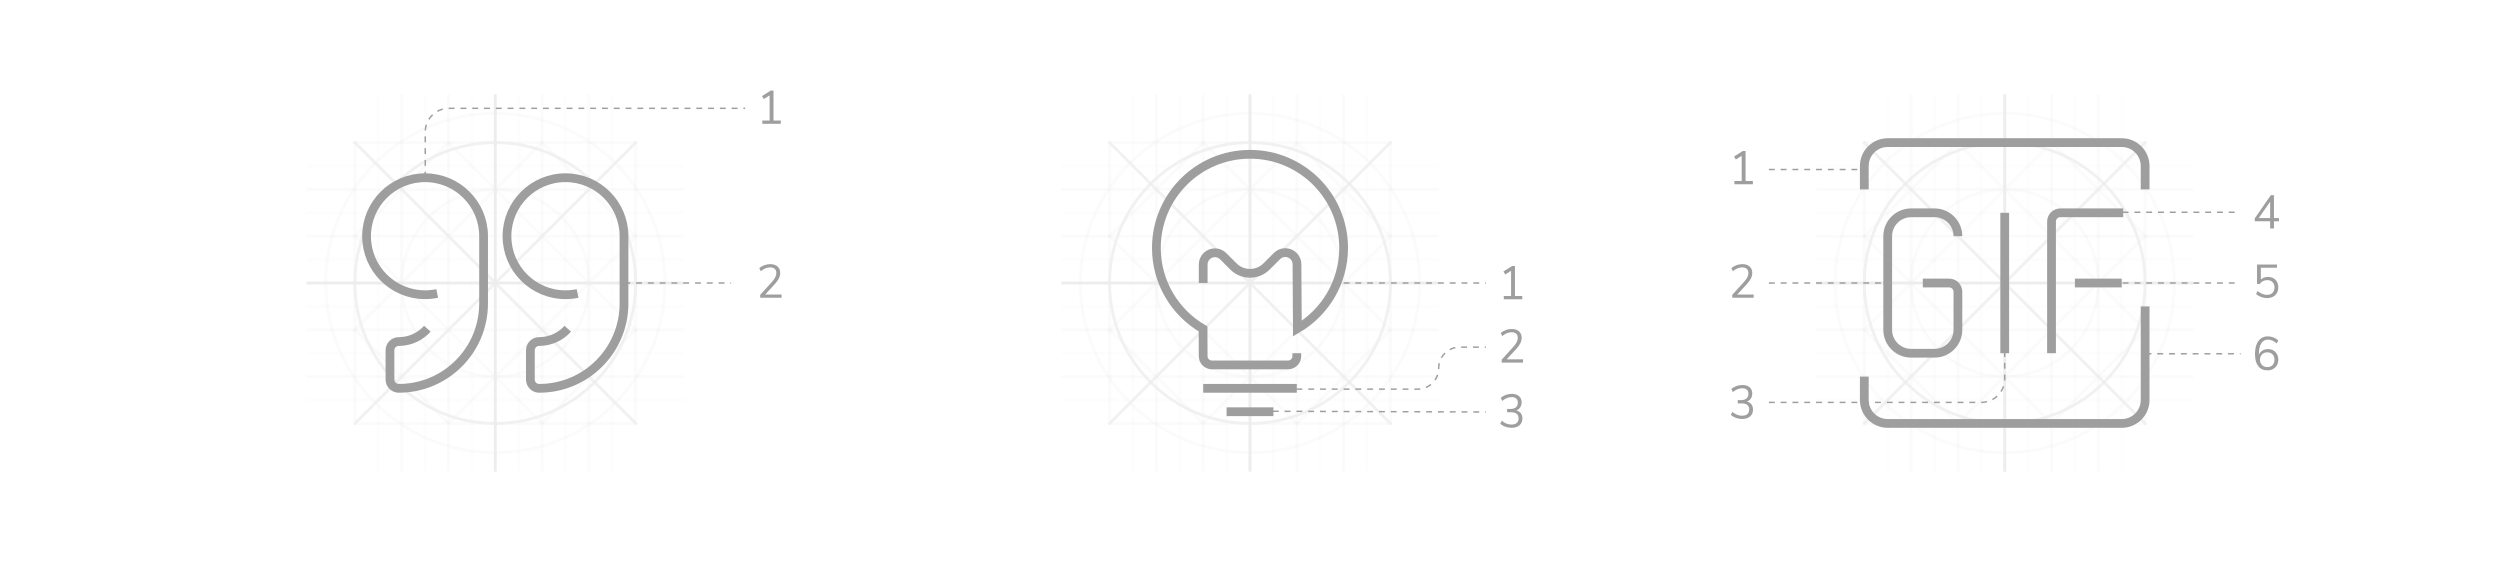
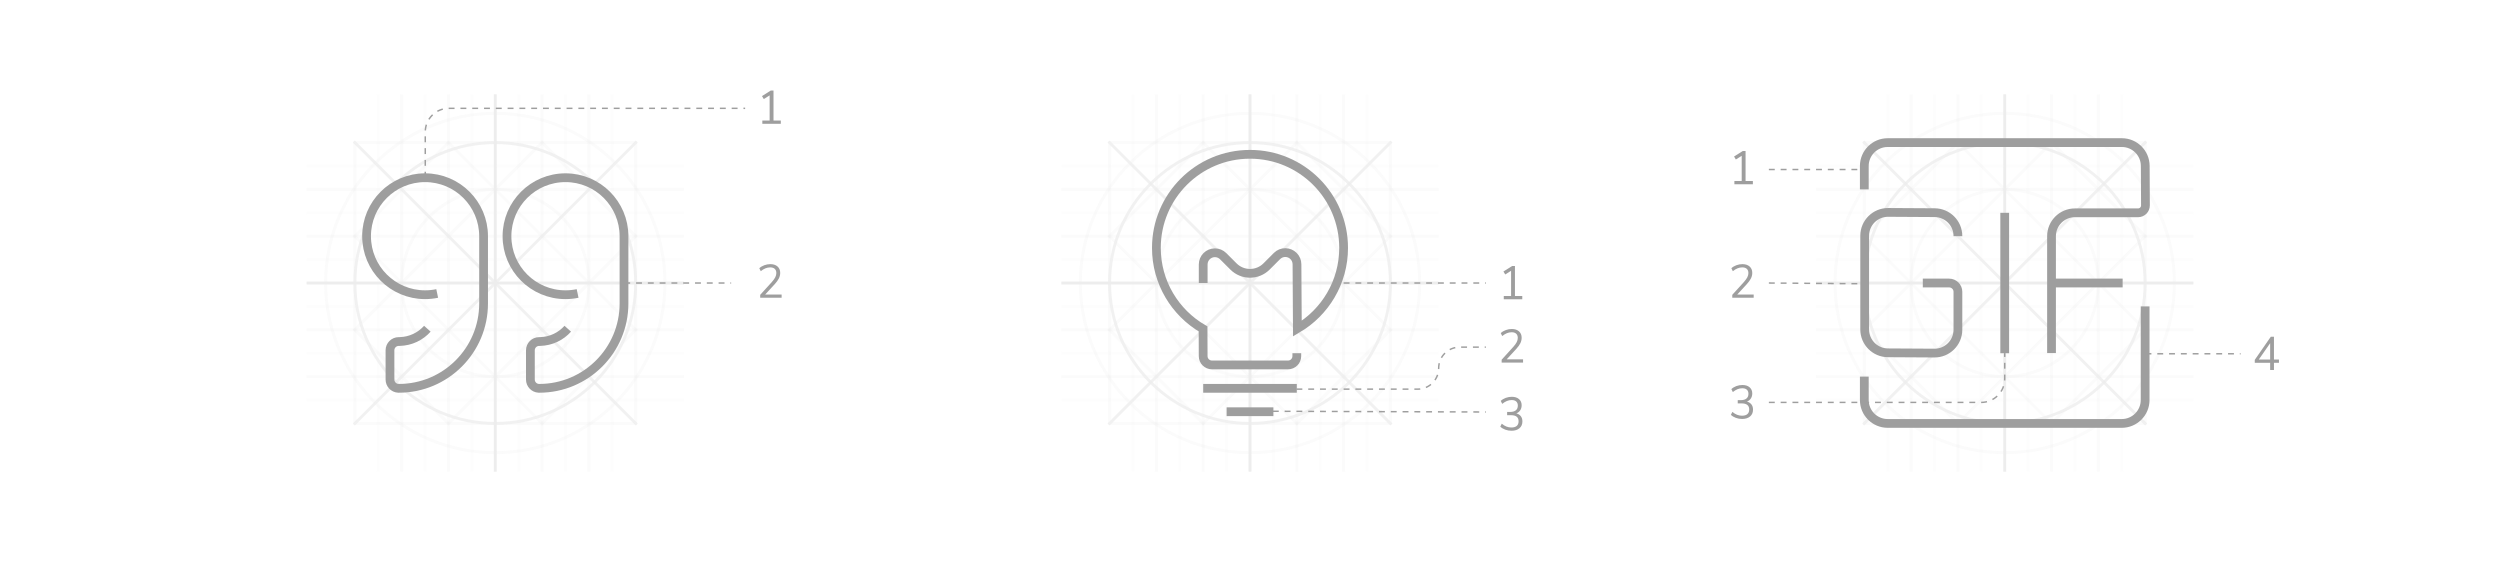
<svg xmlns="http://www.w3.org/2000/svg" width="1696px" height="384px" viewBox="0 0 1696 384" version="1.1">
  <g id="multiple-strokes-examples" stroke="none" stroke-width="1" fill="none" fill-rule="evenodd">
    <g id="quote" transform="translate(208, 64)">
      <g id="Group" opacity="0.35" stroke="#979797" stroke-width="1.984">
        <g id="grid" opacity="0.501">
          <rect id="Rectangle" opacity="0.25" x="32.744" y="32.744" width="190.512" height="190.512" />
          <circle id="Oval" opacity="0.75" cx="128" cy="128" r="95.256" />
          <circle id="Oval-Copy-2" opacity="0.25" cx="128" cy="128" r="63.504" />
          <circle id="Oval-Copy" opacity="0.25" cx="128" cy="128" r="115.101" />
          <line x1="0.992" y1="128" x2="255.008" y2="128" id="Line" stroke-linecap="square" />
          <line x1="0.992" y1="96.248" x2="255.008" y2="96.248" id="Line-Copy" opacity="0.25" stroke-linecap="square" />
          <line x1="255.008" y1="112.124" x2="0.992" y2="112.124" id="Line-13" opacity="0.1" stroke-linecap="square" />
          <line x1="255.008" y1="80.372" x2="0.992" y2="80.372" id="Line-13-Copy-2" opacity="0.1" stroke-linecap="square" />
          <line x1="255.008" y1="48.62" x2="0.992" y2="48.62" id="Line-13-Copy-3" opacity="0.1" stroke-linecap="square" />
          <line x1="255.008" y1="143.876" x2="0.992" y2="143.876" id="Line-13-Copy" opacity="0.1" stroke-linecap="square" />
          <line x1="255.008" y1="175.628" x2="0.992" y2="175.628" id="Line-13-Copy-4" opacity="0.1" stroke-linecap="square" />
          <line x1="255.008" y1="207.38" x2="0.992" y2="207.38" id="Line-13-Copy-5" opacity="0.1" stroke-linecap="square" />
          <line x1="0.992" y1="64.496" x2="255.008" y2="64.496" id="Line-Copy-4" opacity="0.25" stroke-linecap="square" />
          <line x1="0.992" y1="159.752" x2="255.008" y2="159.752" id="Line-Copy-2" opacity="0.25" stroke-linecap="square" />
          <line x1="0.992" y1="191.504" x2="255.008" y2="191.504" id="Line-Copy-3" opacity="0.25" stroke-linecap="square" />
          <line x1="128" y1="0.992" x2="128" y2="255.008" id="Line-2" stroke-linecap="square" />
          <line x1="159.752" y1="0.992" x2="159.752" y2="255.008" id="Line-2-Copy" opacity="0.25" stroke-linecap="square" />
          <line x1="96.248" y1="0.992" x2="96.248" y2="255.008" id="Line-2-Copy-3" opacity="0.25" stroke-linecap="square" />
          <line x1="64.496" y1="0.992" x2="64.496" y2="255.008" id="Line-2-Copy-4" opacity="0.25" stroke-linecap="square" />
          <line x1="191.504" y1="0.992" x2="191.504" y2="255.008" id="Line-2-Copy-2" opacity="0.25" stroke-linecap="square" />
          <line x1="32.744" y1="223.256" x2="223.256" y2="32.744" id="Line-3" opacity="0.75" stroke-linecap="square" />
          <line x1="32.744" y1="32.744" x2="223.256" y2="223.256" id="Line-4" opacity="0.75" stroke-linecap="square" />
          <line x1="96.248" y1="32.744" x2="223.256" y2="159.752" id="Line-5" opacity="0.25" stroke-linecap="square" />
          <line x1="159.752" y1="32.744" x2="223.256" y2="96.248" id="Line-6" opacity="0.25" stroke-linecap="square" />
          <line x1="32.744" y1="96.248" x2="159.752" y2="223.256" id="Line-7" opacity="0.25" stroke-linecap="square" />
          <line x1="32.744" y1="159.752" x2="96.248" y2="223.256" id="Line-8" opacity="0.25" stroke-linecap="square" />
          <line x1="96.248" y1="223.256" x2="223.256" y2="96.248" id="Line-9" opacity="0.25" stroke-linecap="square" />
          <line x1="159.752" y1="223.256" x2="223.256" y2="159.752" id="Line-10" opacity="0.25" stroke-linecap="square" />
          <line x1="32.744" y1="159.752" x2="159.752" y2="32.744" id="Line-11" opacity="0.25" stroke-linecap="square" />
          <line x1="32.744" y1="96.248" x2="96.248" y2="32.744" id="Line-12" opacity="0.25" stroke-linecap="square" />
          <line x1="112.124" y1="255.008" x2="112.124" y2="0.992" id="Line-14" opacity="0.1" stroke-linecap="square" />
          <line x1="143.876" y1="255.008" x2="143.876" y2="0.992" id="Line-14-Copy-3" opacity="0.1" stroke-linecap="square" />
          <line x1="175.628" y1="255.008" x2="175.628" y2="0.992" id="Line-14-Copy-4" opacity="0.1" stroke-linecap="square" />
          <line x1="207.38" y1="255.008" x2="207.38" y2="0.992" id="Line-14-Copy-5" opacity="0.1" stroke-linecap="square" />
          <line x1="80.372" y1="255.008" x2="80.372" y2="0.992" id="Line-14-Copy" opacity="0.1" stroke-linecap="square" />
          <line x1="48.62" y1="255.008" x2="48.62" y2="0.992" id="Line-14-Copy-2" opacity="0.1" stroke-linecap="square" />
        </g>
      </g>
      <path d="M81.914,159.01 C77.275,164.196 70.588,167.508 63.131,167.683 L62.512,167.69 C59.224,167.69 56.558,170.355 56.558,173.643 L56.558,193.488 C56.558,196.659 59.037,199.251 62.162,199.432 L62.512,199.442 C94.296,199.442 120.062,173.676 120.062,141.891 L120.062,96.248 C120.062,74.328 102.292,56.558 80.372,56.558 C58.452,56.558 40.682,74.328 40.682,96.248 C40.682,118.168 58.452,135.938 80.372,135.938 C83.191,135.938 85.941,135.644 88.594,135.085" id="Path" stroke="#9E9E9E" stroke-width="5.953" />
      <path d="M177.169,159.01 C172.53,164.196 165.844,167.508 158.387,167.683 L157.767,167.69 C154.479,167.69 151.814,170.355 151.814,173.643 L151.814,193.488 C151.814,196.659 154.292,199.251 157.418,199.432 L157.767,199.442 C189.552,199.442 215.318,173.676 215.318,141.891 L215.318,96.248 C215.318,74.328 197.548,56.558 175.628,56.558 C153.708,56.558 135.938,74.328 135.938,96.248 C135.938,118.168 153.708,135.938 175.628,135.938 C178.447,135.938 181.197,135.644 183.849,135.085" id="Path-Copy" stroke="#9E9E9E" stroke-width="5.953" />
    </g>
    <g id="light-bulb" transform="translate(720, 64)">
      <g id="Group" opacity="0.35" stroke="#979797" stroke-width="1.984">
        <g id="grid" opacity="0.501">
          <rect id="Rectangle" opacity="0.25" x="32.744" y="32.744" width="190.512" height="190.512" />
          <circle id="Oval" opacity="0.75" cx="128" cy="128" r="95.256" />
          <circle id="Oval-Copy-2" opacity="0.25" cx="128" cy="128" r="63.504" />
          <circle id="Oval-Copy" opacity="0.25" cx="128" cy="128" r="115.101" />
          <line x1="0.992" y1="128" x2="255.008" y2="128" id="Line" stroke-linecap="square" />
          <line x1="0.992" y1="96.248" x2="255.008" y2="96.248" id="Line-Copy" opacity="0.25" stroke-linecap="square" />
          <line x1="255.008" y1="112.124" x2="0.992" y2="112.124" id="Line-13" opacity="0.1" stroke-linecap="square" />
          <line x1="255.008" y1="80.372" x2="0.992" y2="80.372" id="Line-13-Copy-2" opacity="0.1" stroke-linecap="square" />
          <line x1="255.008" y1="48.62" x2="0.992" y2="48.62" id="Line-13-Copy-3" opacity="0.1" stroke-linecap="square" />
          <line x1="255.008" y1="143.876" x2="0.992" y2="143.876" id="Line-13-Copy" opacity="0.1" stroke-linecap="square" />
          <line x1="255.008" y1="175.628" x2="0.992" y2="175.628" id="Line-13-Copy-4" opacity="0.1" stroke-linecap="square" />
          <line x1="255.008" y1="207.38" x2="0.992" y2="207.38" id="Line-13-Copy-5" opacity="0.1" stroke-linecap="square" />
          <line x1="0.992" y1="64.496" x2="255.008" y2="64.496" id="Line-Copy-4" opacity="0.25" stroke-linecap="square" />
          <line x1="0.992" y1="159.752" x2="255.008" y2="159.752" id="Line-Copy-2" opacity="0.25" stroke-linecap="square" />
          <line x1="0.992" y1="191.504" x2="255.008" y2="191.504" id="Line-Copy-3" opacity="0.25" stroke-linecap="square" />
          <line x1="128" y1="0.992" x2="128" y2="255.008" id="Line-2" stroke-linecap="square" />
          <line x1="159.752" y1="0.992" x2="159.752" y2="255.008" id="Line-2-Copy" opacity="0.25" stroke-linecap="square" />
          <line x1="96.248" y1="0.992" x2="96.248" y2="255.008" id="Line-2-Copy-3" opacity="0.25" stroke-linecap="square" />
          <line x1="64.496" y1="0.992" x2="64.496" y2="255.008" id="Line-2-Copy-4" opacity="0.25" stroke-linecap="square" />
          <line x1="191.504" y1="0.992" x2="191.504" y2="255.008" id="Line-2-Copy-2" opacity="0.25" stroke-linecap="square" />
          <line x1="32.744" y1="223.256" x2="223.256" y2="32.744" id="Line-3" opacity="0.75" stroke-linecap="square" />
          <line x1="32.744" y1="32.744" x2="223.256" y2="223.256" id="Line-4" opacity="0.75" stroke-linecap="square" />
          <line x1="96.248" y1="32.744" x2="223.256" y2="159.752" id="Line-5" opacity="0.25" stroke-linecap="square" />
          <line x1="159.752" y1="32.744" x2="223.256" y2="96.248" id="Line-6" opacity="0.25" stroke-linecap="square" />
          <line x1="32.744" y1="96.248" x2="159.752" y2="223.256" id="Line-7" opacity="0.25" stroke-linecap="square" />
          <line x1="32.744" y1="159.752" x2="96.248" y2="223.256" id="Line-8" opacity="0.25" stroke-linecap="square" />
          <line x1="96.248" y1="223.256" x2="223.256" y2="96.248" id="Line-9" opacity="0.25" stroke-linecap="square" />
          <line x1="159.752" y1="223.256" x2="223.256" y2="159.752" id="Line-10" opacity="0.25" stroke-linecap="square" />
          <line x1="32.744" y1="159.752" x2="159.752" y2="32.744" id="Line-11" opacity="0.25" stroke-linecap="square" />
          <line x1="32.744" y1="96.248" x2="96.248" y2="32.744" id="Line-12" opacity="0.25" stroke-linecap="square" />
          <line x1="112.124" y1="255.008" x2="112.124" y2="0.992" id="Line-14" opacity="0.1" stroke-linecap="square" />
          <line x1="143.876" y1="255.008" x2="143.876" y2="0.992" id="Line-14-Copy-3" opacity="0.1" stroke-linecap="square" />
          <line x1="175.628" y1="255.008" x2="175.628" y2="0.992" id="Line-14-Copy-4" opacity="0.1" stroke-linecap="square" />
          <line x1="207.38" y1="255.008" x2="207.38" y2="0.992" id="Line-14-Copy-5" opacity="0.1" stroke-linecap="square" />
          <line x1="80.372" y1="255.008" x2="80.372" y2="0.992" id="Line-14-Copy" opacity="0.1" stroke-linecap="square" />
          <line x1="48.62" y1="255.008" x2="48.62" y2="0.992" id="Line-14-Copy-2" opacity="0.1" stroke-linecap="square" />
        </g>
      </g>
      <path d="M96.248,128 L96.248,115.412 C96.248,111.028 99.802,107.474 104.186,107.474 C106.291,107.474 108.31,108.31 109.799,109.799 L116.774,116.774 C122.974,122.974 133.026,122.974 139.226,116.774 L146.318,109.682 C149.417,106.583 154.444,106.583 157.544,109.682 C159.02,111.159 159.856,113.158 159.868,115.247 L160.136,158.97 L160.136,158.97 C178.905,147.936 191.504,127.532 191.504,104.186 C191.504,69.114 163.072,40.682 128,40.682 C92.928,40.682 64.496,69.114 64.496,104.186 C64.496,127.654 77.226,148.149 96.158,159.142 L96.226,177.634 C96.238,180.914 98.9,183.566 102.18,183.566 L153.798,183.566 C157.086,183.566 159.752,180.9 159.752,177.612 L159.752,175.628 L159.752,175.628" id="Path" stroke="#9E9E9E" stroke-width="5.953" />
      <line x1="96.248" y1="199.442" x2="159.752" y2="199.442" id="Path-231" stroke="#9E9E9E" stroke-width="5.953" />
      <line x1="112.124" y1="215.318" x2="143.876" y2="215.318" id="Path-232" stroke="#9E9E9E" stroke-width="5.953" />
    </g>
    <g id="gif" transform="translate(1232, 64)">
      <g id="Group" opacity="0.35" stroke="#979797" stroke-width="1.984">
        <g id="grid" opacity="0.501">
          <rect id="Rectangle" opacity="0.25" x="32.744" y="32.744" width="190.512" height="190.512" />
          <circle id="Oval" opacity="0.75" cx="128" cy="128" r="95.256" />
          <circle id="Oval-Copy-2" opacity="0.25" cx="128" cy="128" r="63.504" />
          <circle id="Oval-Copy" opacity="0.25" cx="128" cy="128" r="115.101" />
          <line x1="0.992" y1="128" x2="255.008" y2="128" id="Line" stroke-linecap="square" />
          <line x1="0.992" y1="96.248" x2="255.008" y2="96.248" id="Line-Copy" opacity="0.25" stroke-linecap="square" />
          <line x1="255.008" y1="112.124" x2="0.992" y2="112.124" id="Line-13" opacity="0.1" stroke-linecap="square" />
          <line x1="255.008" y1="80.372" x2="0.992" y2="80.372" id="Line-13-Copy-2" opacity="0.1" stroke-linecap="square" />
          <line x1="255.008" y1="48.62" x2="0.992" y2="48.62" id="Line-13-Copy-3" opacity="0.1" stroke-linecap="square" />
          <line x1="255.008" y1="143.876" x2="0.992" y2="143.876" id="Line-13-Copy" opacity="0.1" stroke-linecap="square" />
          <line x1="255.008" y1="175.628" x2="0.992" y2="175.628" id="Line-13-Copy-4" opacity="0.1" stroke-linecap="square" />
          <line x1="255.008" y1="207.38" x2="0.992" y2="207.38" id="Line-13-Copy-5" opacity="0.1" stroke-linecap="square" />
          <line x1="0.992" y1="64.496" x2="255.008" y2="64.496" id="Line-Copy-4" opacity="0.25" stroke-linecap="square" />
          <line x1="0.992" y1="159.752" x2="255.008" y2="159.752" id="Line-Copy-2" opacity="0.25" stroke-linecap="square" />
          <line x1="0.992" y1="191.504" x2="255.008" y2="191.504" id="Line-Copy-3" opacity="0.25" stroke-linecap="square" />
          <line x1="128" y1="0.992" x2="128" y2="255.008" id="Line-2" stroke-linecap="square" />
          <line x1="159.752" y1="0.992" x2="159.752" y2="255.008" id="Line-2-Copy" opacity="0.25" stroke-linecap="square" />
          <line x1="96.248" y1="0.992" x2="96.248" y2="255.008" id="Line-2-Copy-3" opacity="0.25" stroke-linecap="square" />
          <line x1="64.496" y1="0.992" x2="64.496" y2="255.008" id="Line-2-Copy-4" opacity="0.25" stroke-linecap="square" />
          <line x1="191.504" y1="0.992" x2="191.504" y2="255.008" id="Line-2-Copy-2" opacity="0.25" stroke-linecap="square" />
          <line x1="32.744" y1="223.256" x2="223.256" y2="32.744" id="Line-3" opacity="0.75" stroke-linecap="square" />
          <line x1="32.744" y1="32.744" x2="223.256" y2="223.256" id="Line-4" opacity="0.75" stroke-linecap="square" />
          <line x1="96.248" y1="32.744" x2="223.256" y2="159.752" id="Line-5" opacity="0.25" stroke-linecap="square" />
          <line x1="159.752" y1="32.744" x2="223.256" y2="96.248" id="Line-6" opacity="0.25" stroke-linecap="square" />
          <line x1="32.744" y1="96.248" x2="159.752" y2="223.256" id="Line-7" opacity="0.25" stroke-linecap="square" />
          <line x1="32.744" y1="159.752" x2="96.248" y2="223.256" id="Line-8" opacity="0.25" stroke-linecap="square" />
          <line x1="96.248" y1="223.256" x2="223.256" y2="96.248" id="Line-9" opacity="0.25" stroke-linecap="square" />
          <line x1="159.752" y1="223.256" x2="223.256" y2="159.752" id="Line-10" opacity="0.25" stroke-linecap="square" />
          <line x1="32.744" y1="159.752" x2="159.752" y2="32.744" id="Line-11" opacity="0.25" stroke-linecap="square" />
          <line x1="32.744" y1="96.248" x2="96.248" y2="32.744" id="Line-12" opacity="0.25" stroke-linecap="square" />
          <line x1="112.124" y1="255.008" x2="112.124" y2="0.992" id="Line-14" opacity="0.1" stroke-linecap="square" />
          <line x1="143.876" y1="255.008" x2="143.876" y2="0.992" id="Line-14-Copy-3" opacity="0.1" stroke-linecap="square" />
          <line x1="175.628" y1="255.008" x2="175.628" y2="0.992" id="Line-14-Copy-4" opacity="0.1" stroke-linecap="square" />
          <line x1="207.38" y1="255.008" x2="207.38" y2="0.992" id="Line-14-Copy-5" opacity="0.1" stroke-linecap="square" />
          <line x1="80.372" y1="255.008" x2="80.372" y2="0.992" id="Line-14-Copy" opacity="0.1" stroke-linecap="square" />
          <line x1="48.62" y1="255.008" x2="48.62" y2="0.992" id="Line-14-Copy-2" opacity="0.1" stroke-linecap="square" />
        </g>
      </g>
-       <path d="M96.248,96.248 C96.248,87.48 89.14,80.372 80.372,80.372 L64.496,80.372 C55.728,80.372 48.62,87.48 48.62,96.248 L48.62,159.752 C48.62,168.52 55.728,175.628 64.496,175.628 L80.372,175.628 C89.14,175.628 96.248,168.52 96.248,159.752 L96.248,133.953 C96.248,130.665 93.583,128 90.295,128 L72.434,128 L72.434,128" id="Path-162" stroke="#9E9E9E" stroke-width="5.953" />
+       <path d="M96.248,96.248 L96.248,96.155 C96.248,87.423 89.197,80.331 80.465,80.279 L48.969,80.094 C40.201,80.042 33.052,87.108 33,95.876 C33,95.907 33,95.939 33,95.97 L33,159.473 C33,168.205 40.051,175.297 48.783,175.349 L80.279,175.534 C89.047,175.586 96.196,168.52 96.248,159.752 C96.248,159.721 96.248,159.689 96.248,159.658 L96.248,133.953 C96.248,130.665 93.583,128 90.295,128 L72.434,128 L72.434,128" id="Path-162" stroke="#9E9E9E" stroke-width="5.953" />
      <line x1="128" y1="175.628" x2="128" y2="80.372" id="Path-163" stroke="#9E9E9E" stroke-width="5.953" />
-       <path d="M208.372,80.372 L165.705,80.372 C162.417,80.372 159.752,83.038 159.752,86.326 L159.752,175.628 L159.752,175.628" id="Path-164" stroke="#9E9E9E" stroke-width="5.953" />
-       <line x1="175.628" y1="128" x2="207.38" y2="128" id="Path-165" stroke="#9E9E9E" stroke-width="5.953" />
      <path d="M32.744,191.504 L32.744,207.38 C32.744,216.148 39.852,223.256 48.62,223.256 L207.38,223.256 C216.148,223.256 223.256,216.148 223.256,207.38 L223.256,143.876 L223.256,143.876" id="Path-166" stroke="#9E9E9E" stroke-width="5.953" />
-       <path d="M32.744,64.496 L32.744,48.62 C32.744,39.852 39.852,32.744 48.62,32.744 L207.38,32.744 C216.148,32.744 223.256,39.852 223.256,48.62 L223.256,64.496 L223.256,64.496" id="Path-167" stroke="#9E9E9E" stroke-width="5.953" />
+       <path d="M32.744,64.496 L32.744,48.62 C32.744,39.852 39.852,32.744 48.62,32.744 L207.461,32.744 C216.197,32.744 223.292,39.803 223.337,48.539 L223.474,75.346 C223.488,78.108 221.261,80.358 218.5,80.372 C218.491,80.372 218.483,80.372 218.474,80.372 L175.628,80.372 C166.86,80.372 159.752,87.48 159.752,96.248 L159.752,175.5 L159.752,175.5 L159.752,128 L208,128" id="Path-167" stroke="#9E9E9E" stroke-width="5.953" />
    </g>
    <path d="M288.5,120.5 L288.5,89.5 C288.5,80.663 295.663,73.5 304.5,73.5 L505.5,73.5 L505.5,73.5" id="Path-2" stroke="#9E9E9E" stroke-dasharray="4,4" />
    <line x1="423.5" y1="192" x2="496" y2="192" id="Path-3" stroke="#9E9E9E" stroke-dasharray="4,4" />
    <line x1="911.5" y1="192" x2="1008" y2="192" id="Path-3-Copy" stroke="#9E9E9E" stroke-dasharray="4,4" />
    <line x1="1200" y1="115" x2="1265" y2="115" id="Path-3-Copy-4" stroke="#9E9E9E" stroke-dasharray="4,4" />
-     <line x1="1440" y1="144" x2="1520" y2="144" id="Path-3-Copy-7" stroke="#9E9E9E" stroke-dasharray="4,4" />
-     <line x1="1440" y1="192" x2="1520" y2="192" id="Path-3-Copy-8" stroke="#9E9E9E" stroke-dasharray="4,4" />
    <line x1="1455.5" y1="240" x2="1520" y2="240" id="Path-3-Copy-9" stroke="#9E9E9E" stroke-dasharray="4,4" />
-     <line x1="1200" y1="192" x2="1282" y2="192" id="Path-3-Copy-5" stroke="#9E9E9E" stroke-dasharray="4,4" />
+     <line x1="1200" y1="192" x2="1265.5" y2="192.5" id="Path-3-Copy-5" stroke="#9E9E9E" stroke-dasharray="4,4" />
    <path d="M1200,273 L1344,273 C1352.837,273 1360,265.837 1360,257 L1360,239.5 L1360,239.5" id="Path-3-Copy-6" stroke="#9E9E9E" stroke-dasharray="4,4" />
    <path d="M879.5,264 L961.75,264 C969.62,264 976,257.62 976,249.75 C976,241.88 982.38,235.5 990.25,235.5 L1008,235.5 L1008,235.5" id="Path-3-Copy-2" stroke="#9E9E9E" stroke-dasharray="4,4" />
    <line x1="863.5" y1="279" x2="1008" y2="279.5" id="Path-3-Copy-3" stroke="#9E9E9E" stroke-dasharray="4,4" />
    <polygon id="1" fill="#9E9E9E" fill-rule="nonzero" points="529.704 84 529.704 81.792 524.744 81.792 524.744 61.44 522.856 61.44 516.936 65.184 518.152 67.2 522.12 64.704 522.12 81.792 517.16 81.792 517.16 84" />
    <polygon id="1" fill="#9E9E9E" fill-rule="nonzero" points="1032.704 203 1032.704 200.792 1027.744 200.792 1027.744 180.44 1025.856 180.44 1019.936 184.184 1021.152 186.2 1025.12 183.704 1025.12 200.792 1020.16 200.792 1020.16 203" />
-     <path d="M1542.656,155 L1542.656,150.104 L1546.048,150.104 L1546.048,147.928 L1542.656,147.928 L1542.656,132.44 L1540.512,132.44 L1529.632,148.12 L1529.632,150.104 L1540.064,150.104 L1540.064,155 L1542.656,155 Z M1540.064,147.928 L1532.352,147.928 L1540.064,136.824 L1540.064,147.928 Z" id="4" fill="#9E9E9E" fill-rule="nonzero" />
-     <path d="M1537.952,202.224 C1539.488,202.224 1540.832,201.92 1541.984,201.312 C1543.136,200.704 1544.027,199.856 1544.656,198.768 C1545.285,197.68 1545.6,196.421 1545.6,194.992 C1545.6,193.584 1545.312,192.341 1544.736,191.264 C1544.16,190.187 1543.344,189.349 1542.288,188.752 C1541.232,188.155 1539.989,187.856 1538.56,187.856 C1537.6,187.856 1536.709,188.011 1535.888,188.32 C1535.067,188.629 1534.357,189.072 1533.76,189.648 L1533.76,189.648 L1533.76,181.616 L1544.704,181.616 L1544.704,179.44 L1531.168,179.44 L1531.168,192.656 L1532.992,192.656 C1534.272,190.907 1535.989,190.032 1538.144,190.032 C1539.616,190.032 1540.795,190.491 1541.68,191.408 C1542.565,192.325 1543.008,193.531 1543.008,195.024 C1543.008,196.56 1542.56,197.776 1541.664,198.672 C1540.768,199.568 1539.531,200.016 1537.952,200.016 C1535.755,200.016 1533.611,199.152 1531.52,197.424 L1531.52,197.424 L1530.528,199.44 C1531.445,200.293 1532.571,200.971 1533.904,201.472 C1535.237,201.973 1536.587,202.224 1537.952,202.224 Z" id="5" fill="#9E9E9E" fill-rule="nonzero" />
-     <path d="M1538.336,251.256 C1539.723,251.256 1540.971,250.947 1542.08,250.328 C1543.189,249.709 1544.053,248.845 1544.672,247.736 C1545.291,246.627 1545.6,245.379 1545.6,243.992 C1545.6,242.584 1545.301,241.336 1544.704,240.248 C1544.107,239.16 1543.275,238.317 1542.208,237.72 C1541.141,237.123 1539.925,236.824 1538.56,236.824 C1537.131,236.824 1535.872,237.176 1534.784,237.88 C1533.696,238.584 1532.907,239.533 1532.416,240.728 L1532.416,240.728 L1532.416,240.248 C1532.416,237.112 1532.955,234.685 1534.032,232.968 C1535.109,231.251 1536.619,230.392 1538.56,230.392 C1539.563,230.392 1540.549,230.6 1541.52,231.016 C1542.491,231.432 1543.509,232.088 1544.576,232.984 L1544.576,232.984 L1545.568,230.968 C1544.629,230.072 1543.541,229.384 1542.304,228.904 C1541.067,228.424 1539.797,228.184 1538.496,228.184 C1536.683,228.184 1535.125,228.659 1533.824,229.608 C1532.523,230.557 1531.525,231.939 1530.832,233.752 C1530.139,235.565 1529.792,237.741 1529.792,240.28 C1529.792,243.8 1530.533,246.509 1532.016,248.408 C1533.499,250.307 1535.605,251.256 1538.336,251.256 Z M1538.208,249.048 C1536.715,249.048 1535.504,248.584 1534.576,247.656 C1533.648,246.728 1533.184,245.517 1533.184,244.024 C1533.184,242.552 1533.648,241.352 1534.576,240.424 C1535.504,239.496 1536.704,239.032 1538.176,239.032 C1539.627,239.032 1540.795,239.491 1541.68,240.408 C1542.565,241.325 1543.008,242.531 1543.008,244.024 C1543.008,245.539 1542.571,246.755 1541.696,247.672 C1540.821,248.589 1539.659,249.048 1538.208,249.048 Z" id="6" fill="#9E9E9E" fill-rule="nonzero" />
+     <path d="M1542.656,251 L1542.656,246.104 L1546.048,246.104 L1546.048,243.928 L1542.656,243.928 L1542.656,228.44 L1540.512,228.44 L1529.632,244.12 L1529.632,246.104 L1540.064,246.104 L1540.064,251 L1542.656,251 Z M1540.064,243.928 L1532.352,243.928 L1540.064,232.824 L1540.064,243.928 Z" id="4" fill="#9E9E9E" fill-rule="nonzero" />
    <polygon id="1" fill="#9E9E9E" fill-rule="nonzero" points="1189.152 125 1189.152 122.792 1184.192 122.792 1184.192 102.44 1182.304 102.44 1176.384 106.184 1177.6 108.2 1181.568 105.704 1181.568 122.792 1176.608 122.792 1176.608 125" />
    <path d="M1189.696,202 L1189.696,199.792 L1178.56,199.792 L1184.96,192.848 C1186.304,191.376 1187.269,190.043 1187.856,188.848 C1188.443,187.653 1188.736,186.405 1188.736,185.104 C1188.736,183.291 1188.133,181.851 1186.928,180.784 C1185.723,179.717 1184.085,179.184 1182.016,179.184 C1180.651,179.184 1179.291,179.435 1177.936,179.936 C1176.581,180.437 1175.456,181.115 1174.56,181.968 L1174.56,181.968 L1175.552,183.984 C1177.643,182.256 1179.776,181.392 1181.952,181.392 C1183.275,181.392 1184.299,181.723 1185.024,182.384 C1185.749,183.045 1186.112,183.995 1186.112,185.232 C1186.112,186.192 1185.872,187.147 1185.392,188.096 C1184.912,189.045 1184.139,190.117 1183.072,191.312 L1183.072,191.312 L1175.168,200.016 L1175.168,202 L1189.696,202 Z" id="2" fill="#9E9E9E" fill-rule="nonzero" />
    <path d="M1181.824,284.224 C1184.107,284.224 1185.915,283.659 1187.248,282.528 C1188.581,281.397 1189.248,279.851 1189.248,277.888 C1189.248,276.48 1188.896,275.312 1188.192,274.384 C1187.488,273.456 1186.475,272.8 1185.152,272.416 C1186.283,271.989 1187.163,271.291 1187.792,270.32 C1188.421,269.349 1188.736,268.213 1188.736,266.912 C1188.736,265.163 1188.133,263.771 1186.928,262.736 C1185.723,261.701 1184.096,261.184 1182.048,261.184 C1180.619,261.184 1179.243,261.429 1177.92,261.92 C1176.597,262.411 1175.477,263.093 1174.56,263.968 L1174.56,263.968 L1175.552,265.984 C1177.643,264.256 1179.776,263.392 1181.952,263.392 C1183.296,263.392 1184.331,263.717 1185.056,264.368 C1185.781,265.019 1186.144,265.952 1186.144,267.168 C1186.144,268.555 1185.696,269.616 1184.8,270.352 C1183.904,271.088 1182.624,271.456 1180.96,271.456 L1180.96,271.456 L1178.88,271.456 L1178.88,273.664 L1181.472,273.664 C1184.928,273.664 1186.656,275.04 1186.656,277.792 C1186.656,279.179 1186.24,280.229 1185.408,280.944 C1184.576,281.659 1183.36,282.016 1181.76,282.016 C1179.456,282.016 1177.28,281.152 1175.232,279.424 L1175.232,279.424 L1174.24,281.44 C1175.157,282.315 1176.288,282.997 1177.632,283.488 C1178.976,283.979 1180.373,284.224 1181.824,284.224 Z" id="3" fill="#9E9E9E" fill-rule="nonzero" />
    <path d="M1033.248,246 L1033.248,243.792 L1022.112,243.792 L1028.512,236.848 C1029.856,235.376 1030.821,234.043 1031.408,232.848 C1031.995,231.653 1032.288,230.405 1032.288,229.104 C1032.288,227.291 1031.685,225.851 1030.48,224.784 C1029.275,223.717 1027.637,223.184 1025.568,223.184 C1024.203,223.184 1022.843,223.435 1021.488,223.936 C1020.133,224.437 1019.008,225.115 1018.112,225.968 L1018.112,225.968 L1019.104,227.984 C1021.195,226.256 1023.328,225.392 1025.504,225.392 C1026.827,225.392 1027.851,225.723 1028.576,226.384 C1029.301,227.045 1029.664,227.995 1029.664,229.232 C1029.664,230.192 1029.424,231.147 1028.944,232.096 C1028.464,233.045 1027.691,234.117 1026.624,235.312 L1026.624,235.312 L1018.72,244.016 L1018.72,246 L1033.248,246 Z" id="2" fill="#9E9E9E" fill-rule="nonzero" />
-     <path d="M1025.376,290.224 C1027.659,290.224 1029.467,289.659 1030.8,288.528 C1032.133,287.397 1032.8,285.851 1032.8,283.888 C1032.8,282.48 1032.448,281.312 1031.744,280.384 C1031.04,279.456 1030.027,278.8 1028.704,278.416 C1029.835,277.989 1030.715,277.291 1031.344,276.32 C1031.973,275.349 1032.288,274.213 1032.288,272.912 C1032.288,271.163 1031.685,269.771 1030.48,268.736 C1029.275,267.701 1027.648,267.184 1025.6,267.184 C1024.171,267.184 1022.795,267.429 1021.472,267.92 C1020.149,268.411 1019.029,269.093 1018.112,269.968 L1018.112,269.968 L1019.104,271.984 C1021.195,270.256 1023.328,269.392 1025.504,269.392 C1026.848,269.392 1027.883,269.717 1028.608,270.368 C1029.333,271.019 1029.696,271.952 1029.696,273.168 C1029.696,274.555 1029.248,275.616 1028.352,276.352 C1027.456,277.088 1026.176,277.456 1024.512,277.456 L1024.512,277.456 L1022.432,277.456 L1022.432,279.664 L1025.024,279.664 C1028.48,279.664 1030.208,281.04 1030.208,283.792 C1030.208,285.179 1029.792,286.229 1028.96,286.944 C1028.128,287.659 1026.912,288.016 1025.312,288.016 C1023.008,288.016 1020.832,287.152 1018.784,285.424 L1018.784,285.424 L1017.792,287.44 C1018.709,288.315 1019.84,288.997 1021.184,289.488 C1022.528,289.979 1023.925,290.224 1025.376,290.224 Z" id="3" fill="#9E9E9E" fill-rule="nonzero" />
+     <path d="M1025.376,292.224 C1027.659,292.224 1029.467,291.659 1030.8,290.528 C1032.133,289.397 1032.8,287.851 1032.8,285.888 C1032.8,284.48 1032.448,283.312 1031.744,282.384 C1031.04,281.456 1030.027,280.8 1028.704,280.416 C1029.835,279.989 1030.715,279.291 1031.344,278.32 C1031.973,277.349 1032.288,276.213 1032.288,274.912 C1032.288,273.163 1031.685,271.771 1030.48,270.736 C1029.275,269.701 1027.648,269.184 1025.6,269.184 C1024.171,269.184 1022.795,269.429 1021.472,269.92 C1020.149,270.411 1019.029,271.093 1018.112,271.968 L1018.112,271.968 L1019.104,273.984 C1021.195,272.256 1023.328,271.392 1025.504,271.392 C1026.848,271.392 1027.883,271.717 1028.608,272.368 C1029.333,273.019 1029.696,273.952 1029.696,275.168 C1029.696,276.555 1029.248,277.616 1028.352,278.352 C1027.456,279.088 1026.176,279.456 1024.512,279.456 L1024.512,279.456 L1022.432,279.456 L1022.432,281.664 L1025.024,281.664 C1028.48,281.664 1030.208,283.04 1030.208,285.792 C1030.208,287.179 1029.792,288.229 1028.96,288.944 C1028.128,289.659 1026.912,290.016 1025.312,290.016 C1023.008,290.016 1020.832,289.152 1018.784,287.424 L1018.784,287.424 L1017.792,289.44 C1018.709,290.315 1019.84,290.997 1021.184,291.488 C1022.528,291.979 1023.925,292.224 1025.376,292.224 Z" id="3" fill="#9E9E9E" fill-rule="nonzero" />
    <path d="M530.248,202 L530.248,199.792 L519.112,199.792 L525.512,192.848 C526.856,191.376 527.821,190.043 528.408,188.848 C528.995,187.653 529.288,186.405 529.288,185.104 C529.288,183.291 528.685,181.851 527.48,180.784 C526.275,179.717 524.637,179.184 522.568,179.184 C521.203,179.184 519.843,179.435 518.488,179.936 C517.133,180.437 516.008,181.115 515.112,181.968 L515.112,181.968 L516.104,183.984 C518.195,182.256 520.328,181.392 522.504,181.392 C523.827,181.392 524.851,181.723 525.576,182.384 C526.301,183.045 526.664,183.995 526.664,185.232 C526.664,186.192 526.424,187.147 525.944,188.096 C525.464,189.045 524.691,190.117 523.624,191.312 L523.624,191.312 L515.72,200.016 L515.72,202 L530.248,202 Z" id="2" fill="#9E9E9E" fill-rule="nonzero" />
  </g>
</svg>
